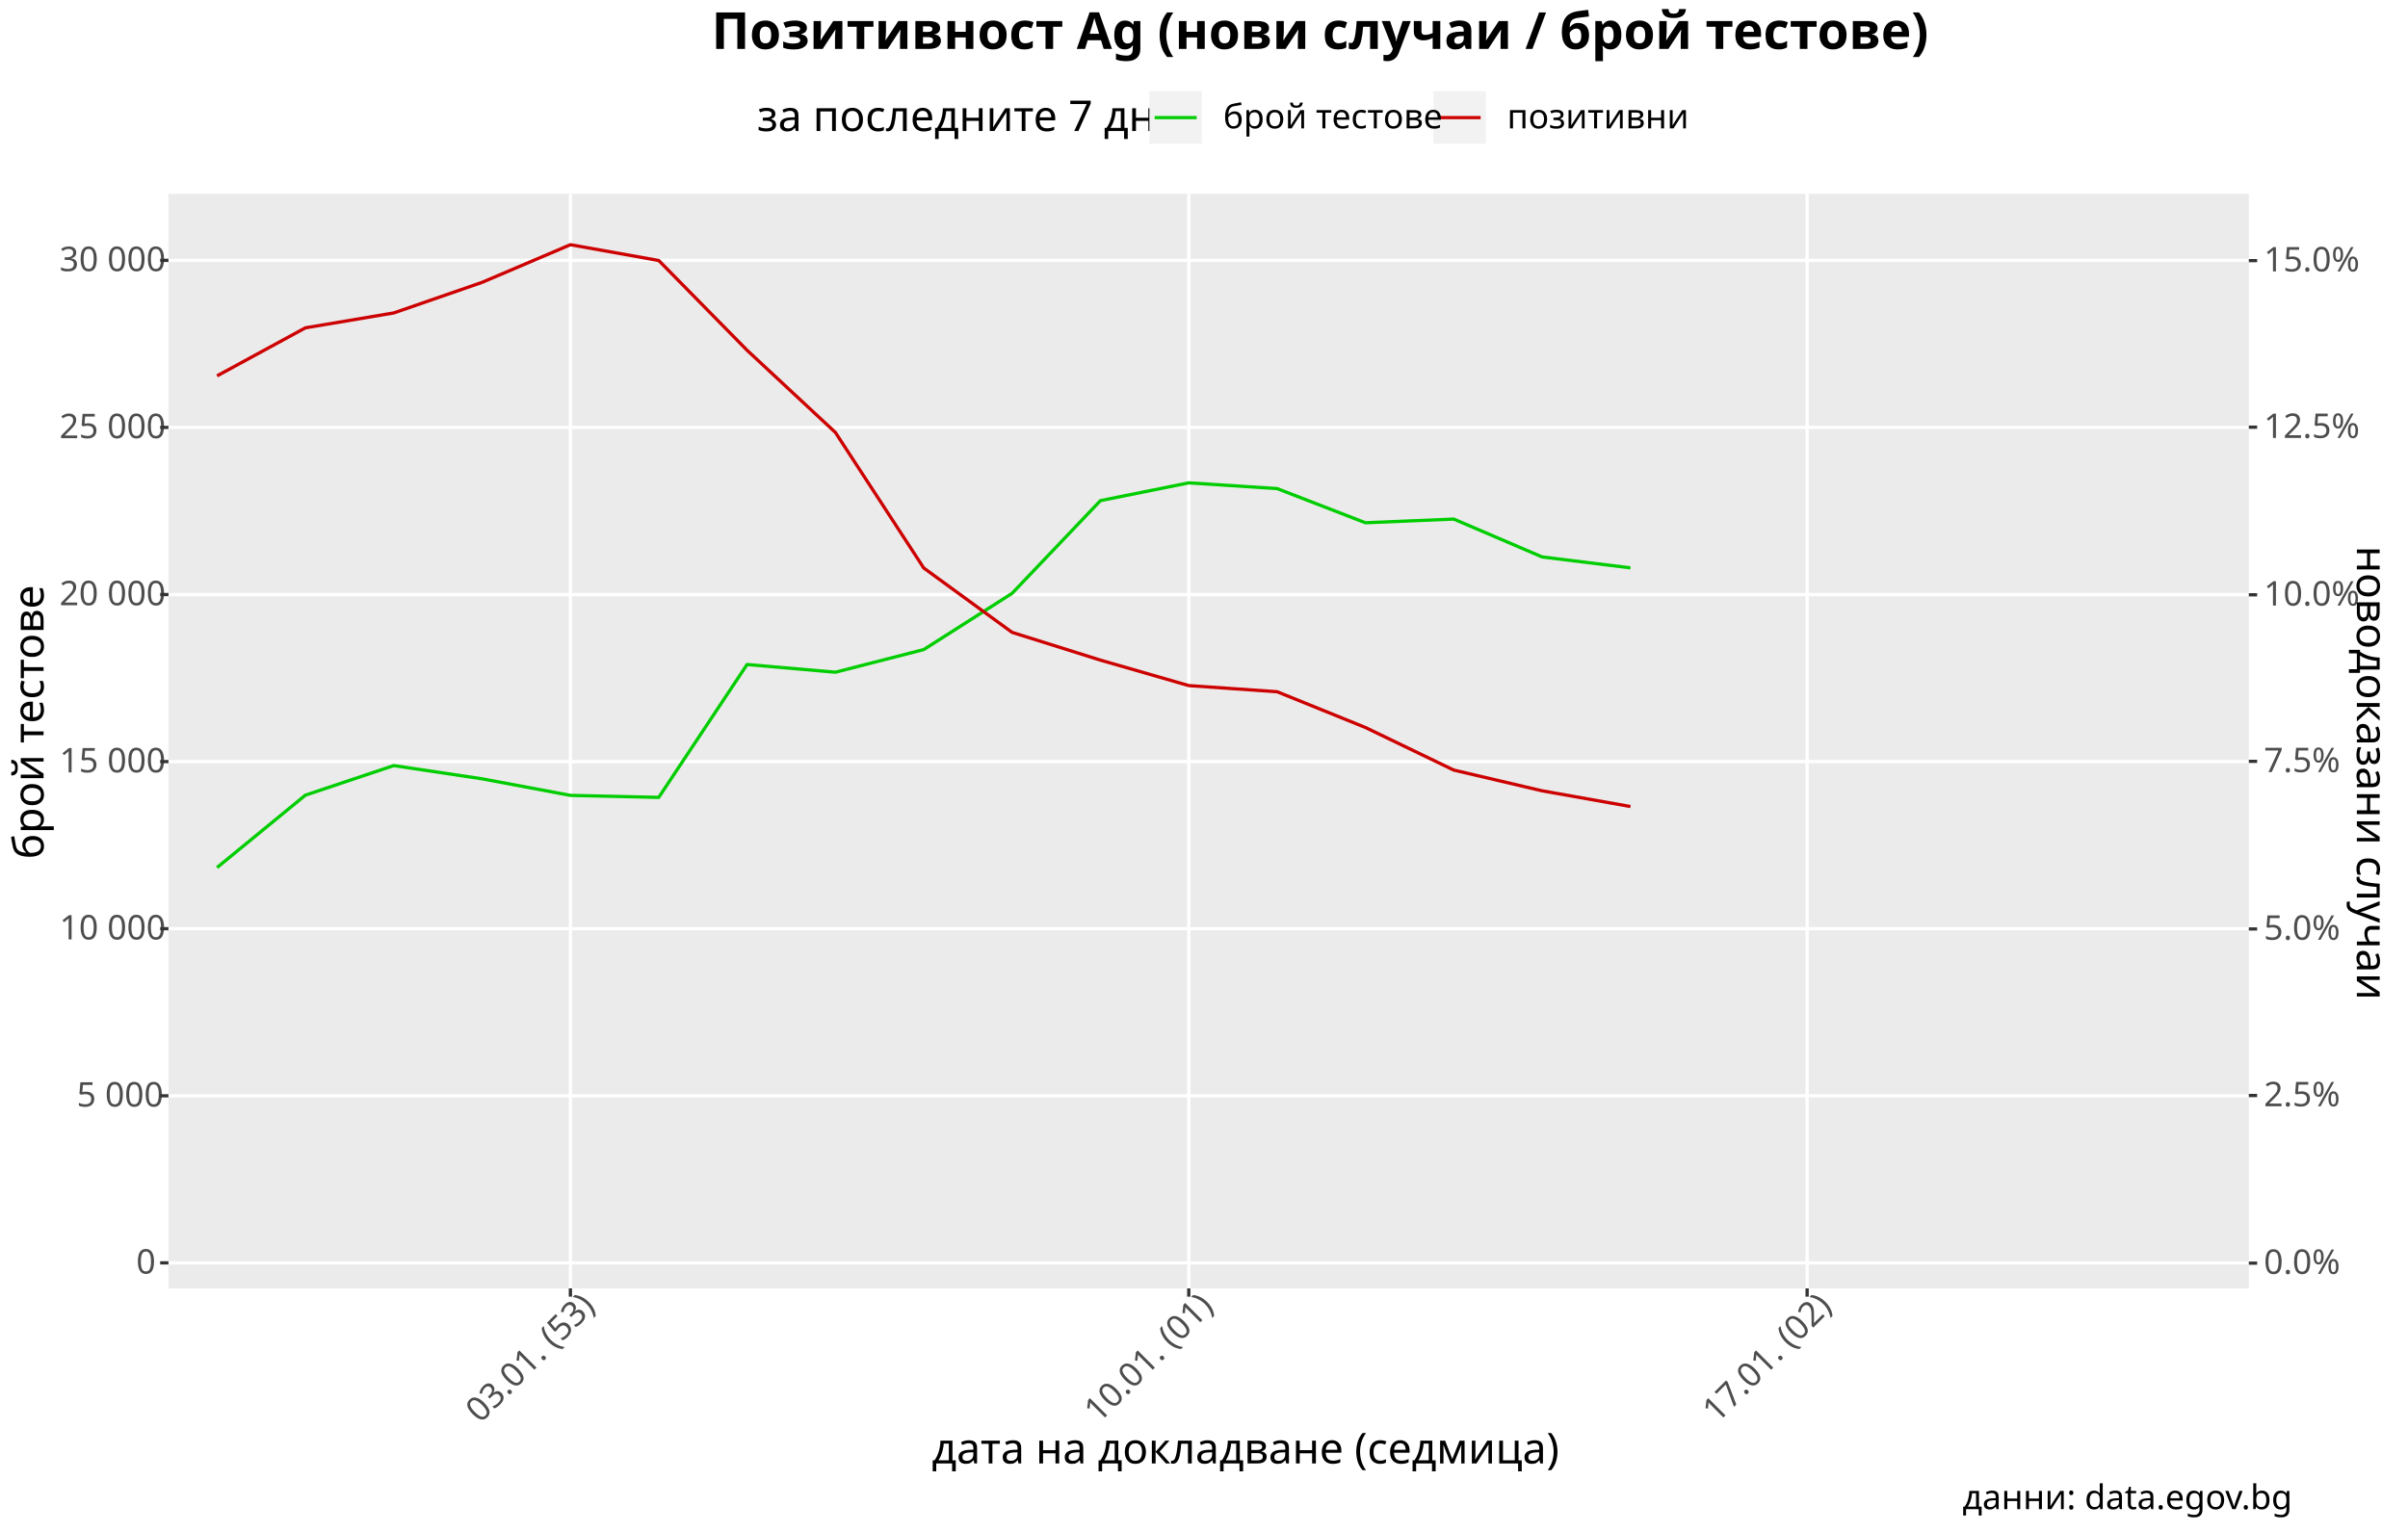
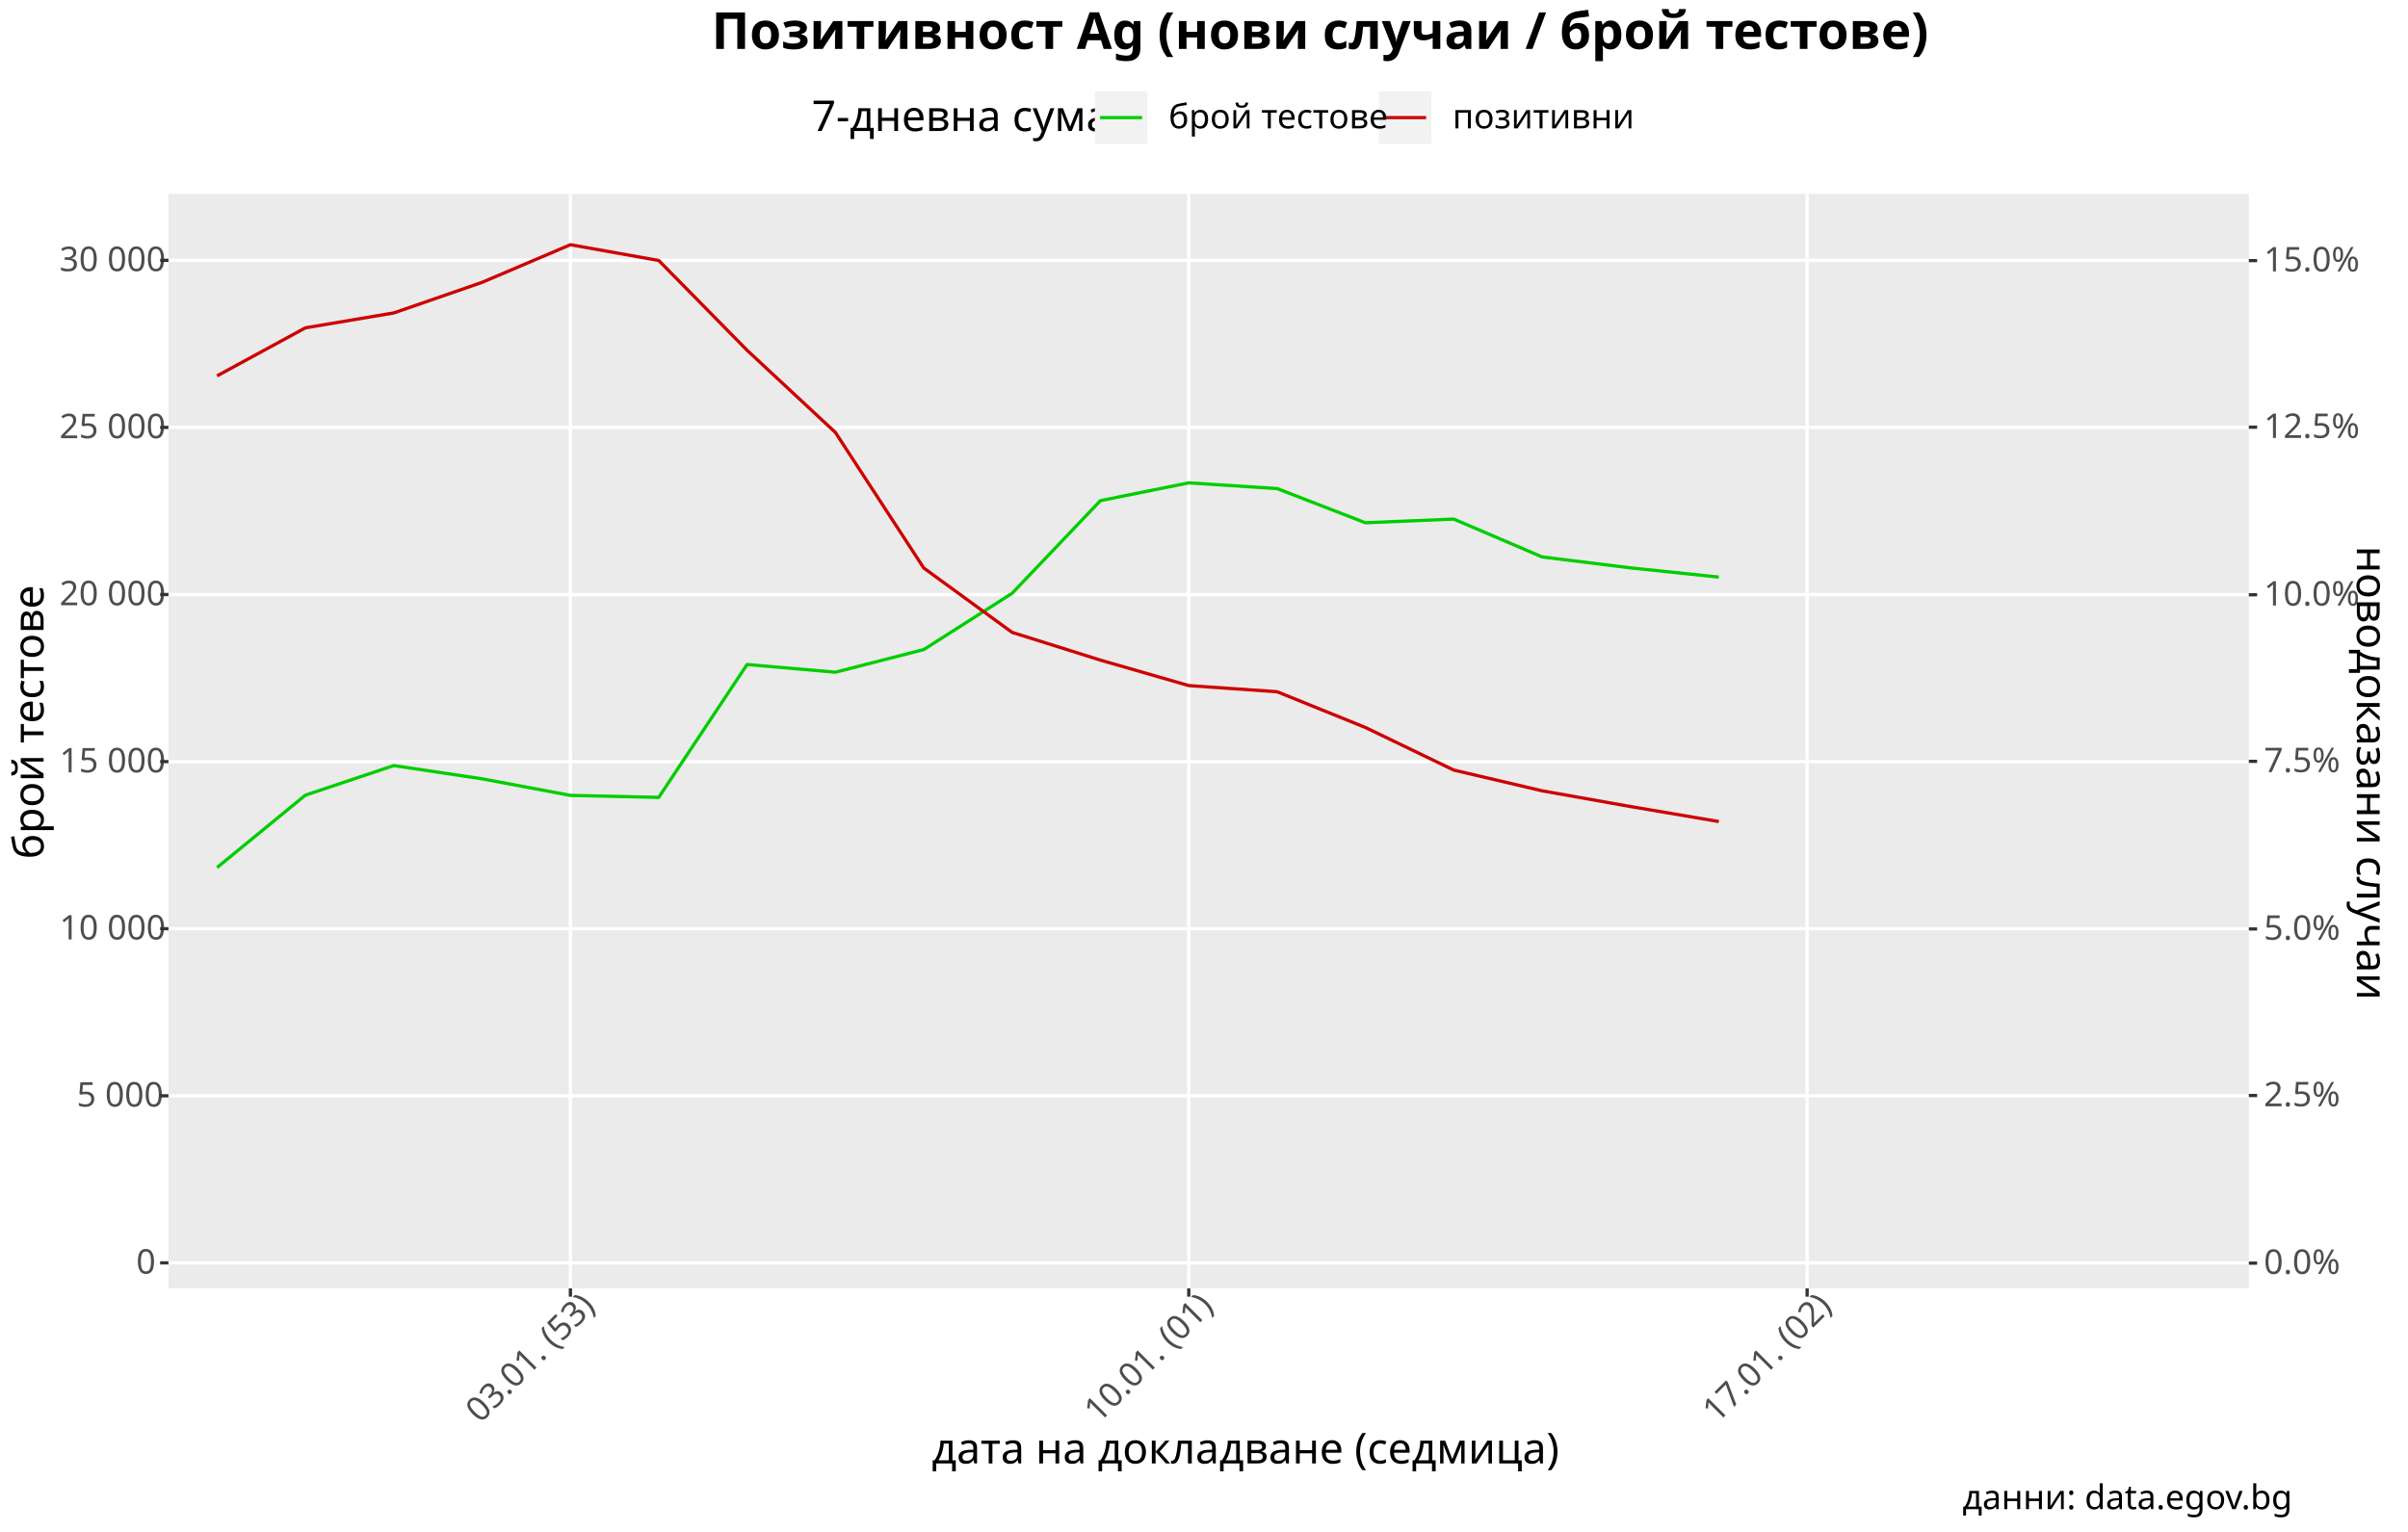
<svg xmlns="http://www.w3.org/2000/svg" viewBox="0 0 792.00 504.00">
  <defs>
    <style type="text/css">
    line, polyline, polygon, path, rect, circle {
      fill: none;
      stroke: #000000;
      stroke-linecap: round;
      stroke-linejoin: round;
      stroke-miterlimit: 10.00;
    }
  </style>
  </defs>
  <rect width="100%" height="100%" style="stroke: none; fill: #FFFFFF;" />
  <rect x="0.00" y="0.00" width="792.00" height="504.00" style="stroke-width: 1.07; stroke: #FFFFFF; fill: #FFFFFF;" />
  <defs>
    <clipPath id="cpNTUuNDF8NzM5LjY1fDQyMy44N3w2My43Nw==">
      <rect x="55.41" y="63.77" width="684.24" height="360.10" />
    </clipPath>
  </defs>
  <rect x="55.41" y="63.77" width="684.24" height="360.10" style="stroke-width: 1.07; stroke: none; fill: #EBEBEB;" clip-path="url(#cpNTUuNDF8NzM5LjY1fDQyMy44N3w2My43Nw==)" />
  <polyline points="55.41,415.49 739.65,415.49 " style="stroke-width: 1.07; stroke: #FFFFFF; stroke-linecap: butt;" clip-path="url(#cpNTUuNDF8NzM5LjY1fDQyMy44N3w2My43Nw==)" />
  <polyline points="55.41,360.52 739.65,360.52 " style="stroke-width: 1.07; stroke: #FFFFFF; stroke-linecap: butt;" clip-path="url(#cpNTUuNDF8NzM5LjY1fDQyMy44N3w2My43Nw==)" />
  <polyline points="55.41,305.54 739.65,305.54 " style="stroke-width: 1.07; stroke: #FFFFFF; stroke-linecap: butt;" clip-path="url(#cpNTUuNDF8NzM5LjY1fDQyMy44N3w2My43Nw==)" />
  <polyline points="55.41,250.57 739.65,250.57 " style="stroke-width: 1.07; stroke: #FFFFFF; stroke-linecap: butt;" clip-path="url(#cpNTUuNDF8NzM5LjY1fDQyMy44N3w2My43Nw==)" />
  <polyline points="55.41,195.60 739.65,195.60 " style="stroke-width: 1.07; stroke: #FFFFFF; stroke-linecap: butt;" clip-path="url(#cpNTUuNDF8NzM5LjY1fDQyMy44N3w2My43Nw==)" />
  <polyline points="55.41,140.62 739.65,140.62 " style="stroke-width: 1.07; stroke: #FFFFFF; stroke-linecap: butt;" clip-path="url(#cpNTUuNDF8NzM5LjY1fDQyMy44N3w2My43Nw==)" />
  <polyline points="55.41,85.65 739.65,85.65 " style="stroke-width: 1.07; stroke: #FFFFFF; stroke-linecap: butt;" clip-path="url(#cpNTUuNDF8NzM5LjY1fDQyMy44N3w2My43Nw==)" />
  <polyline points="187.61,423.87 187.61,63.77 " style="stroke-width: 1.07; stroke: #FFFFFF; stroke-linecap: butt;" clip-path="url(#cpNTUuNDF8NzM5LjY1fDQyMy44N3w2My43Nw==)" />
  <polyline points="390.99,423.87 390.99,63.77 " style="stroke-width: 1.07; stroke: #FFFFFF; stroke-linecap: butt;" clip-path="url(#cpNTUuNDF8NzM5LjY1fDQyMy44N3w2My43Nw==)" />
  <polyline points="594.37,423.87 594.37,63.77 " style="stroke-width: 1.07; stroke: #FFFFFF; stroke-linecap: butt;" clip-path="url(#cpNTUuNDF8NzM5LjY1fDQyMy44N3w2My43Nw==)" />
-   <polyline points="71.39,285.42 100.44,261.61 129.50,251.88 158.55,256.23 187.61,261.68 216.66,262.34 245.71,218.62 274.77,221.16 303.82,213.71 332.88,195.21 361.93,164.71 390.99,158.86 420.04,160.74 449.10,171.99 478.15,170.78 507.21,183.23 536.26,186.83 " style="stroke-width: 1.07; stroke: #00CD00; stroke-linecap: butt;" clip-path="url(#cpNTUuNDF8NzM5LjY1fDQyMy44N3w2My43Nw==)" />
-   <polyline points="71.39,123.66 100.44,107.86 129.50,102.96 158.55,92.90 187.61,80.51 216.66,85.70 245.71,115.23 274.77,142.28 303.82,186.87 332.88,208.05 361.93,217.18 390.99,225.56 420.04,227.58 449.10,239.35 478.15,253.36 507.21,260.18 536.26,265.35 " style="stroke-width: 1.07; stroke: #CD0000; stroke-linecap: butt;" clip-path="url(#cpNTUuNDF8NzM5LjY1fDQyMy44N3w2My43Nw==)" />
+   <polyline points="71.39,285.42 100.44,261.61 129.50,251.88 158.55,256.23 187.61,261.68 216.66,262.34 245.71,218.62 274.77,221.16 303.82,213.71 332.88,195.21 361.93,164.71 390.99,158.86 420.04,160.74 449.10,171.99 478.15,170.78 507.21,183.23 536.26,186.83 565.32,189.87 " style="stroke-width: 1.07; stroke: #00CD00; stroke-linecap: butt;" clip-path="url(#cpNTUuNDF8NzM5LjY1fDQyMy44N3w2My43Nw==)" />
+   <polyline points="71.39,123.66 100.44,107.86 129.50,102.96 158.55,92.90 187.61,80.51 216.66,85.70 245.71,115.23 274.77,142.28 303.82,186.87 332.88,208.05 361.93,217.18 390.99,225.56 420.04,227.58 449.10,239.35 478.15,253.36 507.21,260.18 536.26,265.35 565.32,270.29 " style="stroke-width: 1.07; stroke: #CD0000; stroke-linecap: butt;" clip-path="url(#cpNTUuNDF8NzM5LjY1fDQyMy44N3w2My43Nw==)" />
  <defs>
    <clipPath id="cpMC4wMHw3OTIuMDB8NTA0LjAwfDAuMDA=">
      <rect x="0.00" y="0.00" width="792.00" height="504.00" />
    </clipPath>
  </defs>
  <g clip-path="url(#cpMC4wMHw3OTIuMDB8NTA0LjAwfDAuMDA=)">
    <text x="44.80" y="419.03" style="font-size: 11.20px; fill: #4D4D4D; font-family: Calibri;" textLength="5.68px" lengthAdjust="spacingAndGlyphs">0</text>
  </g>
  <g clip-path="url(#cpMC4wMHw3OTIuMDB8NTA0LjAwfDAuMDA=)">
    <text x="25.24" y="364.06" style="font-size: 11.20px; fill: #4D4D4D; font-family: Calibri;" textLength="25.24px" lengthAdjust="spacingAndGlyphs">5 000</text>
  </g>
  <g clip-path="url(#cpMC4wMHw3OTIuMDB8NTA0LjAwfDAuMDA=)">
    <text x="19.56" y="309.08" style="font-size: 11.20px; fill: #4D4D4D; font-family: Calibri;" textLength="30.91px" lengthAdjust="spacingAndGlyphs">10 000</text>
  </g>
  <g clip-path="url(#cpMC4wMHw3OTIuMDB8NTA0LjAwfDAuMDA=)">
    <text x="19.56" y="254.11" style="font-size: 11.20px; fill: #4D4D4D; font-family: Calibri;" textLength="30.91px" lengthAdjust="spacingAndGlyphs">15 000</text>
  </g>
  <g clip-path="url(#cpMC4wMHw3OTIuMDB8NTA0LjAwfDAuMDA=)">
    <text x="19.56" y="199.13" style="font-size: 11.20px; fill: #4D4D4D; font-family: Calibri;" textLength="30.91px" lengthAdjust="spacingAndGlyphs">20 000</text>
  </g>
  <g clip-path="url(#cpMC4wMHw3OTIuMDB8NTA0LjAwfDAuMDA=)">
    <text x="19.56" y="144.16" style="font-size: 11.20px; fill: #4D4D4D; font-family: Calibri;" textLength="30.91px" lengthAdjust="spacingAndGlyphs">25 000</text>
  </g>
  <g clip-path="url(#cpMC4wMHw3OTIuMDB8NTA0LjAwfDAuMDA=)">
    <text x="19.56" y="89.19" style="font-size: 11.20px; fill: #4D4D4D; font-family: Calibri;" textLength="30.91px" lengthAdjust="spacingAndGlyphs">30 000</text>
  </g>
  <polyline points="52.67,415.49 55.41,415.49 " style="stroke-width: 1.07; stroke: #333333; stroke-linecap: butt;" clip-path="url(#cpMC4wMHw3OTIuMDB8NTA0LjAwfDAuMDA=)" />
  <polyline points="52.67,360.52 55.41,360.52 " style="stroke-width: 1.07; stroke: #333333; stroke-linecap: butt;" clip-path="url(#cpMC4wMHw3OTIuMDB8NTA0LjAwfDAuMDA=)" />
  <polyline points="52.67,305.54 55.41,305.54 " style="stroke-width: 1.07; stroke: #333333; stroke-linecap: butt;" clip-path="url(#cpMC4wMHw3OTIuMDB8NTA0LjAwfDAuMDA=)" />
  <polyline points="52.67,250.57 55.41,250.57 " style="stroke-width: 1.07; stroke: #333333; stroke-linecap: butt;" clip-path="url(#cpMC4wMHw3OTIuMDB8NTA0LjAwfDAuMDA=)" />
  <polyline points="52.67,195.60 55.41,195.60 " style="stroke-width: 1.07; stroke: #333333; stroke-linecap: butt;" clip-path="url(#cpMC4wMHw3OTIuMDB8NTA0LjAwfDAuMDA=)" />
  <polyline points="52.67,140.62 55.41,140.62 " style="stroke-width: 1.07; stroke: #333333; stroke-linecap: butt;" clip-path="url(#cpMC4wMHw3OTIuMDB8NTA0LjAwfDAuMDA=)" />
  <polyline points="52.67,85.65 55.41,85.65 " style="stroke-width: 1.07; stroke: #333333; stroke-linecap: butt;" clip-path="url(#cpMC4wMHw3OTIuMDB8NTA0LjAwfDAuMDA=)" />
  <polyline points="739.65,415.58 742.38,415.58 " style="stroke-width: 1.07; stroke: #333333; stroke-linecap: butt;" clip-path="url(#cpMC4wMHw3OTIuMDB8NTA0LjAwfDAuMDA=)" />
  <polyline points="739.65,360.42 742.38,360.42 " style="stroke-width: 1.07; stroke: #333333; stroke-linecap: butt;" clip-path="url(#cpMC4wMHw3OTIuMDB8NTA0LjAwfDAuMDA=)" />
  <polyline points="739.65,305.63 742.38,305.63 " style="stroke-width: 1.07; stroke: #333333; stroke-linecap: butt;" clip-path="url(#cpMC4wMHw3OTIuMDB8NTA0LjAwfDAuMDA=)" />
  <polyline points="739.65,250.48 742.38,250.48 " style="stroke-width: 1.07; stroke: #333333; stroke-linecap: butt;" clip-path="url(#cpMC4wMHw3OTIuMDB8NTA0LjAwfDAuMDA=)" />
  <polyline points="739.65,195.69 742.38,195.69 " style="stroke-width: 1.07; stroke: #333333; stroke-linecap: butt;" clip-path="url(#cpMC4wMHw3OTIuMDB8NTA0LjAwfDAuMDA=)" />
  <polyline points="739.65,140.54 742.38,140.54 " style="stroke-width: 1.07; stroke: #333333; stroke-linecap: butt;" clip-path="url(#cpMC4wMHw3OTIuMDB8NTA0LjAwfDAuMDA=)" />
  <polyline points="739.65,85.75 742.38,85.75 " style="stroke-width: 1.07; stroke: #333333; stroke-linecap: butt;" clip-path="url(#cpMC4wMHw3OTIuMDB8NTA0LjAwfDAuMDA=)" />
  <g clip-path="url(#cpMC4wMHw3OTIuMDB8NTA0LjAwfDAuMDA=)">
    <text x="744.58" y="419.11" style="font-size: 11.20px; fill: #4D4D4D; font-family: Calibri;" textLength="22.19px" lengthAdjust="spacingAndGlyphs">0.0%</text>
  </g>
  <g clip-path="url(#cpMC4wMHw3OTIuMDB8NTA0LjAwfDAuMDA=)">
    <text x="744.58" y="363.96" style="font-size: 11.20px; fill: #4D4D4D; font-family: Calibri;" textLength="22.19px" lengthAdjust="spacingAndGlyphs">2.5%</text>
  </g>
  <g clip-path="url(#cpMC4wMHw3OTIuMDB8NTA0LjAwfDAuMDA=)">
    <text x="744.58" y="309.17" style="font-size: 11.20px; fill: #4D4D4D; font-family: Calibri;" textLength="22.19px" lengthAdjust="spacingAndGlyphs">5.0%</text>
  </g>
  <g clip-path="url(#cpMC4wMHw3OTIuMDB8NTA0LjAwfDAuMDA=)">
    <text x="744.58" y="254.02" style="font-size: 11.20px; fill: #4D4D4D; font-family: Calibri;" textLength="22.19px" lengthAdjust="spacingAndGlyphs">7.5%</text>
  </g>
  <g clip-path="url(#cpMC4wMHw3OTIuMDB8NTA0LjAwfDAuMDA=)">
    <text x="744.58" y="199.23" style="font-size: 11.20px; fill: #4D4D4D; font-family: Calibri;" textLength="27.86px" lengthAdjust="spacingAndGlyphs">10.0%</text>
  </g>
  <g clip-path="url(#cpMC4wMHw3OTIuMDB8NTA0LjAwfDAuMDA=)">
    <text x="744.58" y="144.08" style="font-size: 11.20px; fill: #4D4D4D; font-family: Calibri;" textLength="27.86px" lengthAdjust="spacingAndGlyphs">12.5%</text>
  </g>
  <g clip-path="url(#cpMC4wMHw3OTIuMDB8NTA0LjAwfDAuMDA=)">
    <text x="744.58" y="89.29" style="font-size: 11.20px; fill: #4D4D4D; font-family: Calibri;" textLength="27.86px" lengthAdjust="spacingAndGlyphs">15.0%</text>
  </g>
  <polyline points="187.61,426.61 187.61,423.87 " style="stroke-width: 1.07; stroke: #333333; stroke-linecap: butt;" clip-path="url(#cpMC4wMHw3OTIuMDB8NTA0LjAwfDAuMDA=)" />
  <polyline points="390.99,426.61 390.99,423.87 " style="stroke-width: 1.07; stroke: #333333; stroke-linecap: butt;" clip-path="url(#cpMC4wMHw3OTIuMDB8NTA0LjAwfDAuMDA=)" />
  <polyline points="594.37,426.61 594.37,423.87 " style="stroke-width: 1.07; stroke: #333333; stroke-linecap: butt;" clip-path="url(#cpMC4wMHw3OTIuMDB8NTA0LjAwfDAuMDA=)" />
  <g clip-path="url(#cpMC4wMHw3OTIuMDB8NTA0LjAwfDAuMDA=)">
    <text transform="translate(157.93,468.48) rotate(-45)" style="font-size: 11.20px; fill: #4D4D4D; font-family: Calibri;" textLength="49.04px" lengthAdjust="spacingAndGlyphs">03.01. (53)</text>
  </g>
  <g clip-path="url(#cpMC4wMHw3OTIuMDB8NTA0LjAwfDAuMDA=)">
    <text transform="translate(361.32,468.48) rotate(-45)" style="font-size: 11.20px; fill: #4D4D4D; font-family: Calibri;" textLength="49.04px" lengthAdjust="spacingAndGlyphs">10.01. (01)</text>
  </g>
  <g clip-path="url(#cpMC4wMHw3OTIuMDB8NTA0LjAwfDAuMDA=)">
    <text transform="translate(564.70,468.48) rotate(-45)" style="font-size: 11.20px; fill: #4D4D4D; font-family: Calibri;" textLength="49.04px" lengthAdjust="spacingAndGlyphs">17.01. (02)</text>
  </g>
  <g clip-path="url(#cpMC4wMHw3OTIuMDB8NTA0LjAwfDAuMDA=)">
    <text x="306.50" y="481.47" style="font-size: 14.00px; font-family: Calibri;" textLength="182.06px" lengthAdjust="spacingAndGlyphs">дата на докладване (седмица)</text>
  </g>
  <g clip-path="url(#cpMC4wMHw3OTIuMDB8NTA0LjAwfDAuMDA=)">
    <text transform="translate(14.33,282.67) rotate(-90)" style="font-size: 14.00px; font-family: Calibri;" textLength="77.71px" lengthAdjust="spacingAndGlyphs">брой тестове</text>
  </g>
  <g clip-path="url(#cpMC4wMHw3OTIuMDB8NTA0LjAwfDAuMDA=)">
    <text transform="translate(775.18,179.60) rotate(90)" style="font-size: 14.00px; font-family: Calibri;" textLength="128.43px" lengthAdjust="spacingAndGlyphs">новодоказани случаи</text>
  </g>
-   <rect x="243.55" y="24.57" width="307.94" height="28.24" style="stroke-width: 1.07; stroke: none; fill: #FFFFFF;" clip-path="url(#cpMC4wMHw3OTIuMDB8NTA0LjAwfDAuMDA=)" />
+   <rect x="261.50" y="24.57" width="272.05" height="28.24" style="stroke-width: 1.07; stroke: none; fill: #FFFFFF;" clip-path="url(#cpMC4wMHw3OTIuMDB8NTA0LjAwfDAuMDA=)" />
  <g clip-path="url(#cpMC4wMHw3OTIuMDB8NTA0LjAwfDAuMDA=)">
-     <text x="249.03" y="43.11" style="font-size: 14.00px; font-family: Calibri;" textLength="122.04px" lengthAdjust="spacingAndGlyphs">за последните 7 дни</text>
+     <text x="266.98" y="43.11" style="font-size: 14.00px; font-family: Calibri;" textLength="86.14px" lengthAdjust="spacingAndGlyphs">7-дневна сума</text>
  </g>
-   <rect x="378.04" y="30.05" width="17.28" height="17.28" style="stroke-width: 1.07; stroke: none; fill: #F2F2F2;" clip-path="url(#cpMC4wMHw3OTIuMDB8NTA0LjAwfDAuMDA=)" />
-   <line x1="379.77" y1="38.69" x2="393.60" y2="38.69" style="stroke-width: 1.07; stroke: #00CD00; stroke-linecap: butt;" clip-path="url(#cpMC4wMHw3OTIuMDB8NTA0LjAwfDAuMDA=)" />
-   <rect x="471.44" y="30.05" width="17.28" height="17.28" style="stroke-width: 1.07; stroke: none; fill: #F2F2F2;" clip-path="url(#cpMC4wMHw3OTIuMDB8NTA0LjAwfDAuMDA=)" />
-   <line x1="473.17" y1="38.69" x2="486.99" y2="38.69" style="stroke-width: 1.07; stroke: #CD0000; stroke-linecap: butt;" clip-path="url(#cpMC4wMHw3OTIuMDB8NTA0LjAwfDAuMDA=)" />
+   <rect x="360.10" y="30.05" width="17.28" height="17.28" style="stroke-width: 1.07; stroke: none; fill: #F2F2F2;" clip-path="url(#cpMC4wMHw3OTIuMDB8NTA0LjAwfDAuMDA=)" />
+   <line x1="361.82" y1="38.69" x2="375.65" y2="38.69" style="stroke-width: 1.07; stroke: #00CD00; stroke-linecap: butt;" clip-path="url(#cpMC4wMHw3OTIuMDB8NTA0LjAwfDAuMDA=)" />
+   <rect x="453.49" y="30.05" width="17.28" height="17.28" style="stroke-width: 1.07; stroke: none; fill: #F2F2F2;" clip-path="url(#cpMC4wMHw3OTIuMDB8NTA0LjAwfDAuMDA=)" />
+   <line x1="455.22" y1="38.69" x2="469.04" y2="38.69" style="stroke-width: 1.07; stroke: #CD0000; stroke-linecap: butt;" clip-path="url(#cpMC4wMHw3OTIuMDB8NTA0LjAwfDAuMDA=)" />
  <g clip-path="url(#cpMC4wMHw3OTIuMDB8NTA0LjAwfDAuMDA=)">
-     <text x="402.30" y="42.23" style="font-size: 11.20px; font-family: Calibri;" textLength="62.17px" lengthAdjust="spacingAndGlyphs">брой тестове</text>
+     <text x="384.35" y="42.23" style="font-size: 11.20px; font-family: Calibri;" textLength="62.17px" lengthAdjust="spacingAndGlyphs">брой тестове</text>
  </g>
  <g clip-path="url(#cpMC4wMHw3OTIuMDB8NTA0LjAwfDAuMDA=)">
-     <text x="495.69" y="42.23" style="font-size: 11.20px; font-family: Calibri;" textLength="50.32px" lengthAdjust="spacingAndGlyphs">позитивни</text>
+     <text x="477.75" y="42.23" style="font-size: 11.20px; font-family: Calibri;" textLength="50.32px" lengthAdjust="spacingAndGlyphs">позитивни</text>
  </g>
  <g clip-path="url(#cpMC4wMHw3OTIuMDB8NTA0LjAwfDAuMDA=)">
    <text x="234.04" y="16.09" style="font-size: 16.80px; font-weight: bold; font-family: Calibri;" textLength="326.98px" lengthAdjust="spacingAndGlyphs">Позитивност Ag (нови случаи / брой тестове)</text>
  </g>
  <g clip-path="url(#cpMC4wMHw3OTIuMDB8NTA0LjAwfDAuMDA=)">
    <text x="645.48" y="496.52" style="font-size: 11.20px; font-family: Calibri;" textLength="94.16px" lengthAdjust="spacingAndGlyphs">данни: data.egov.bg</text>
  </g>
</svg>
